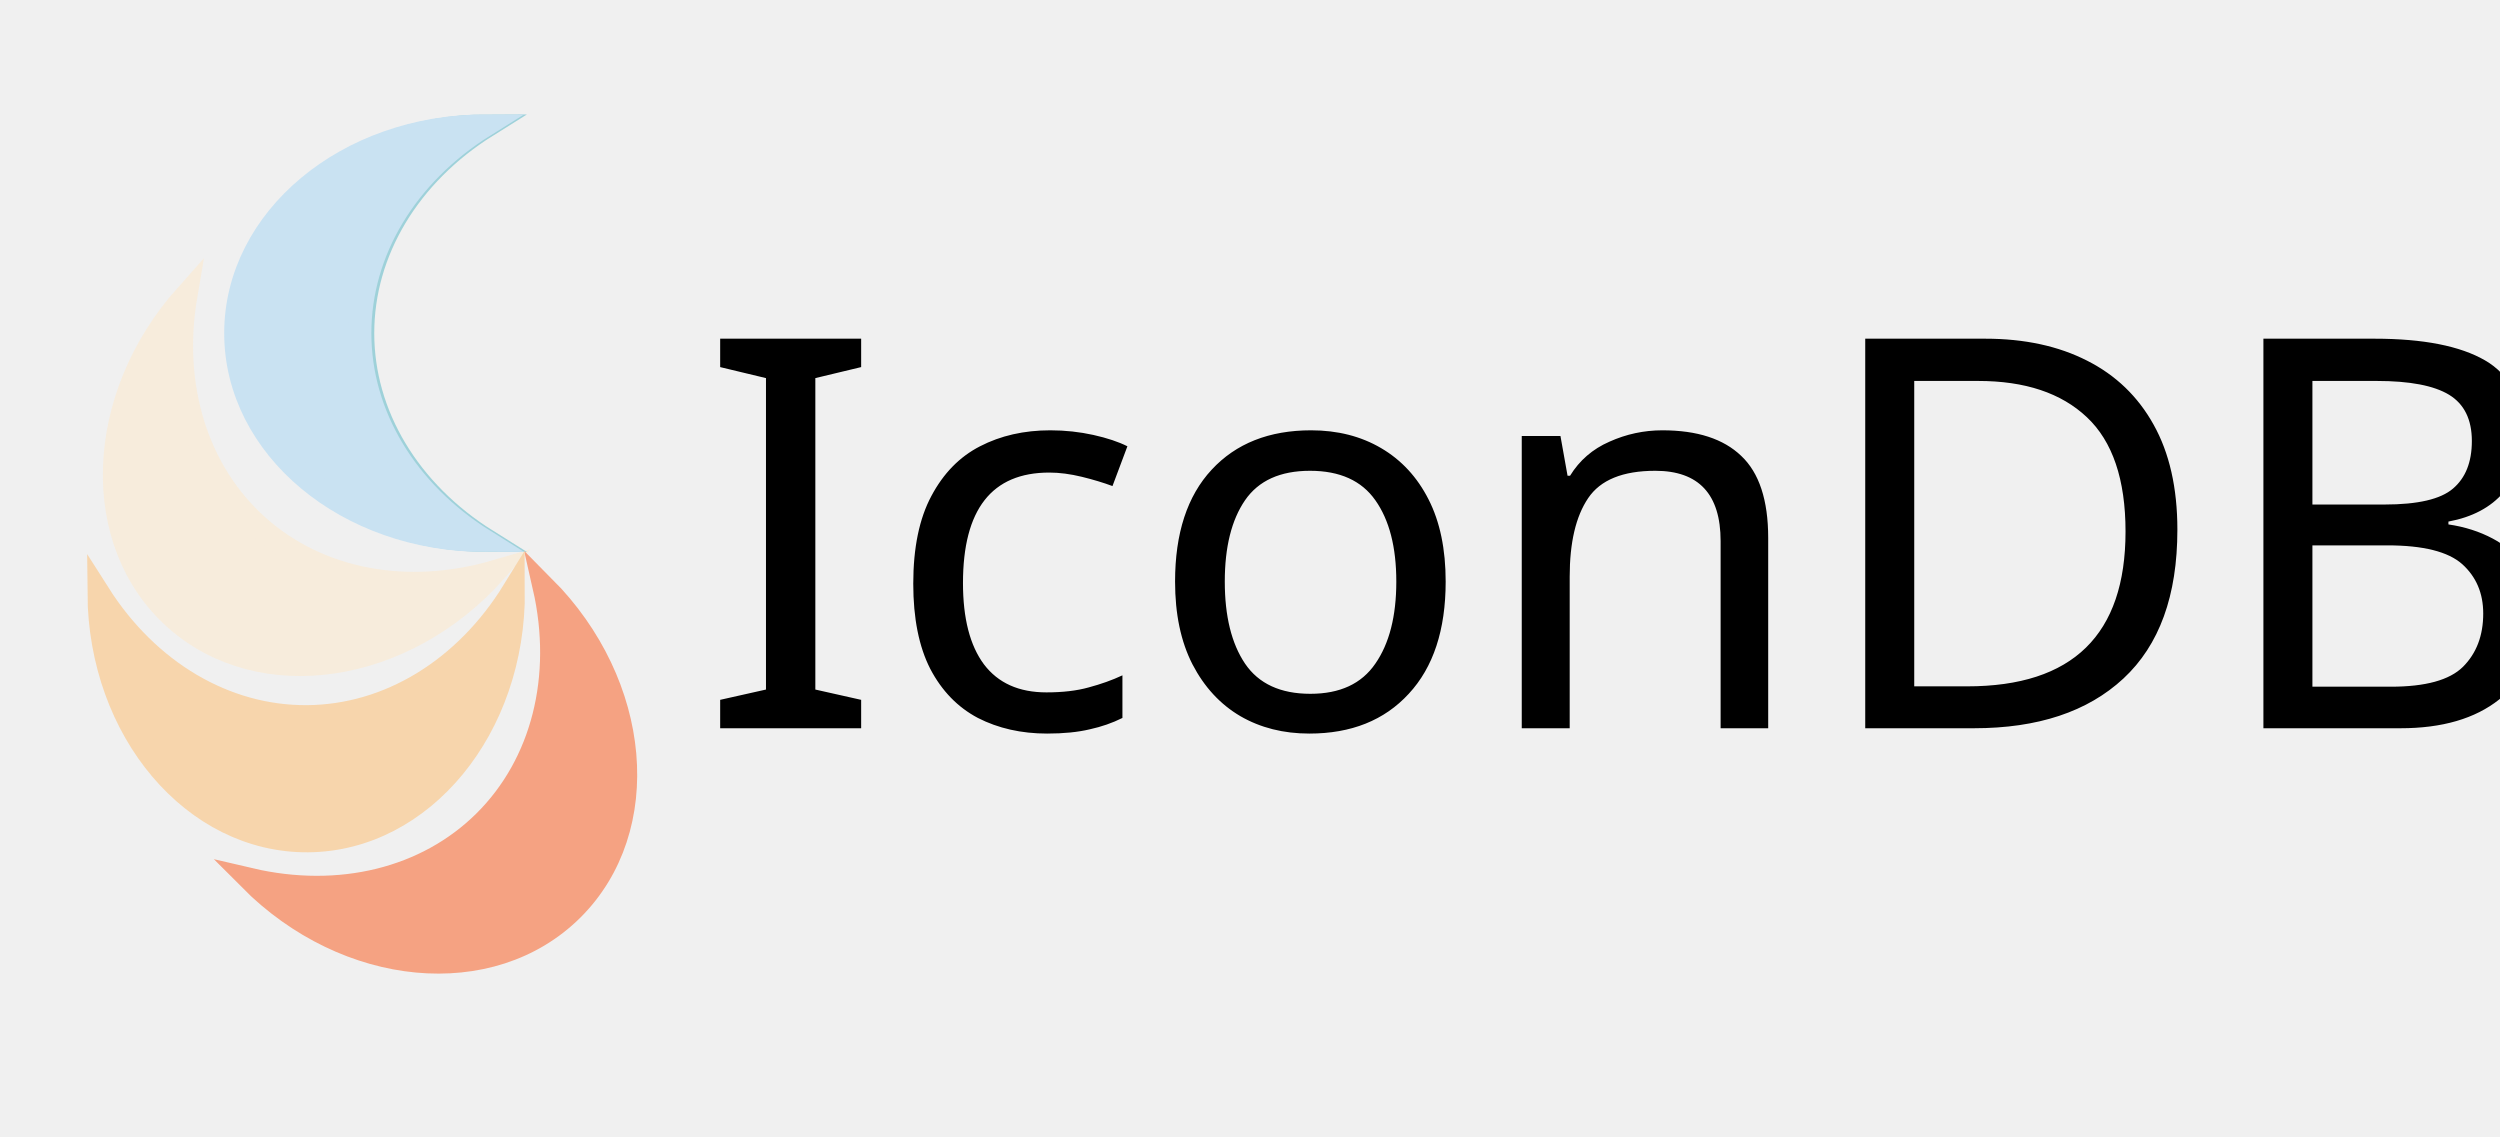
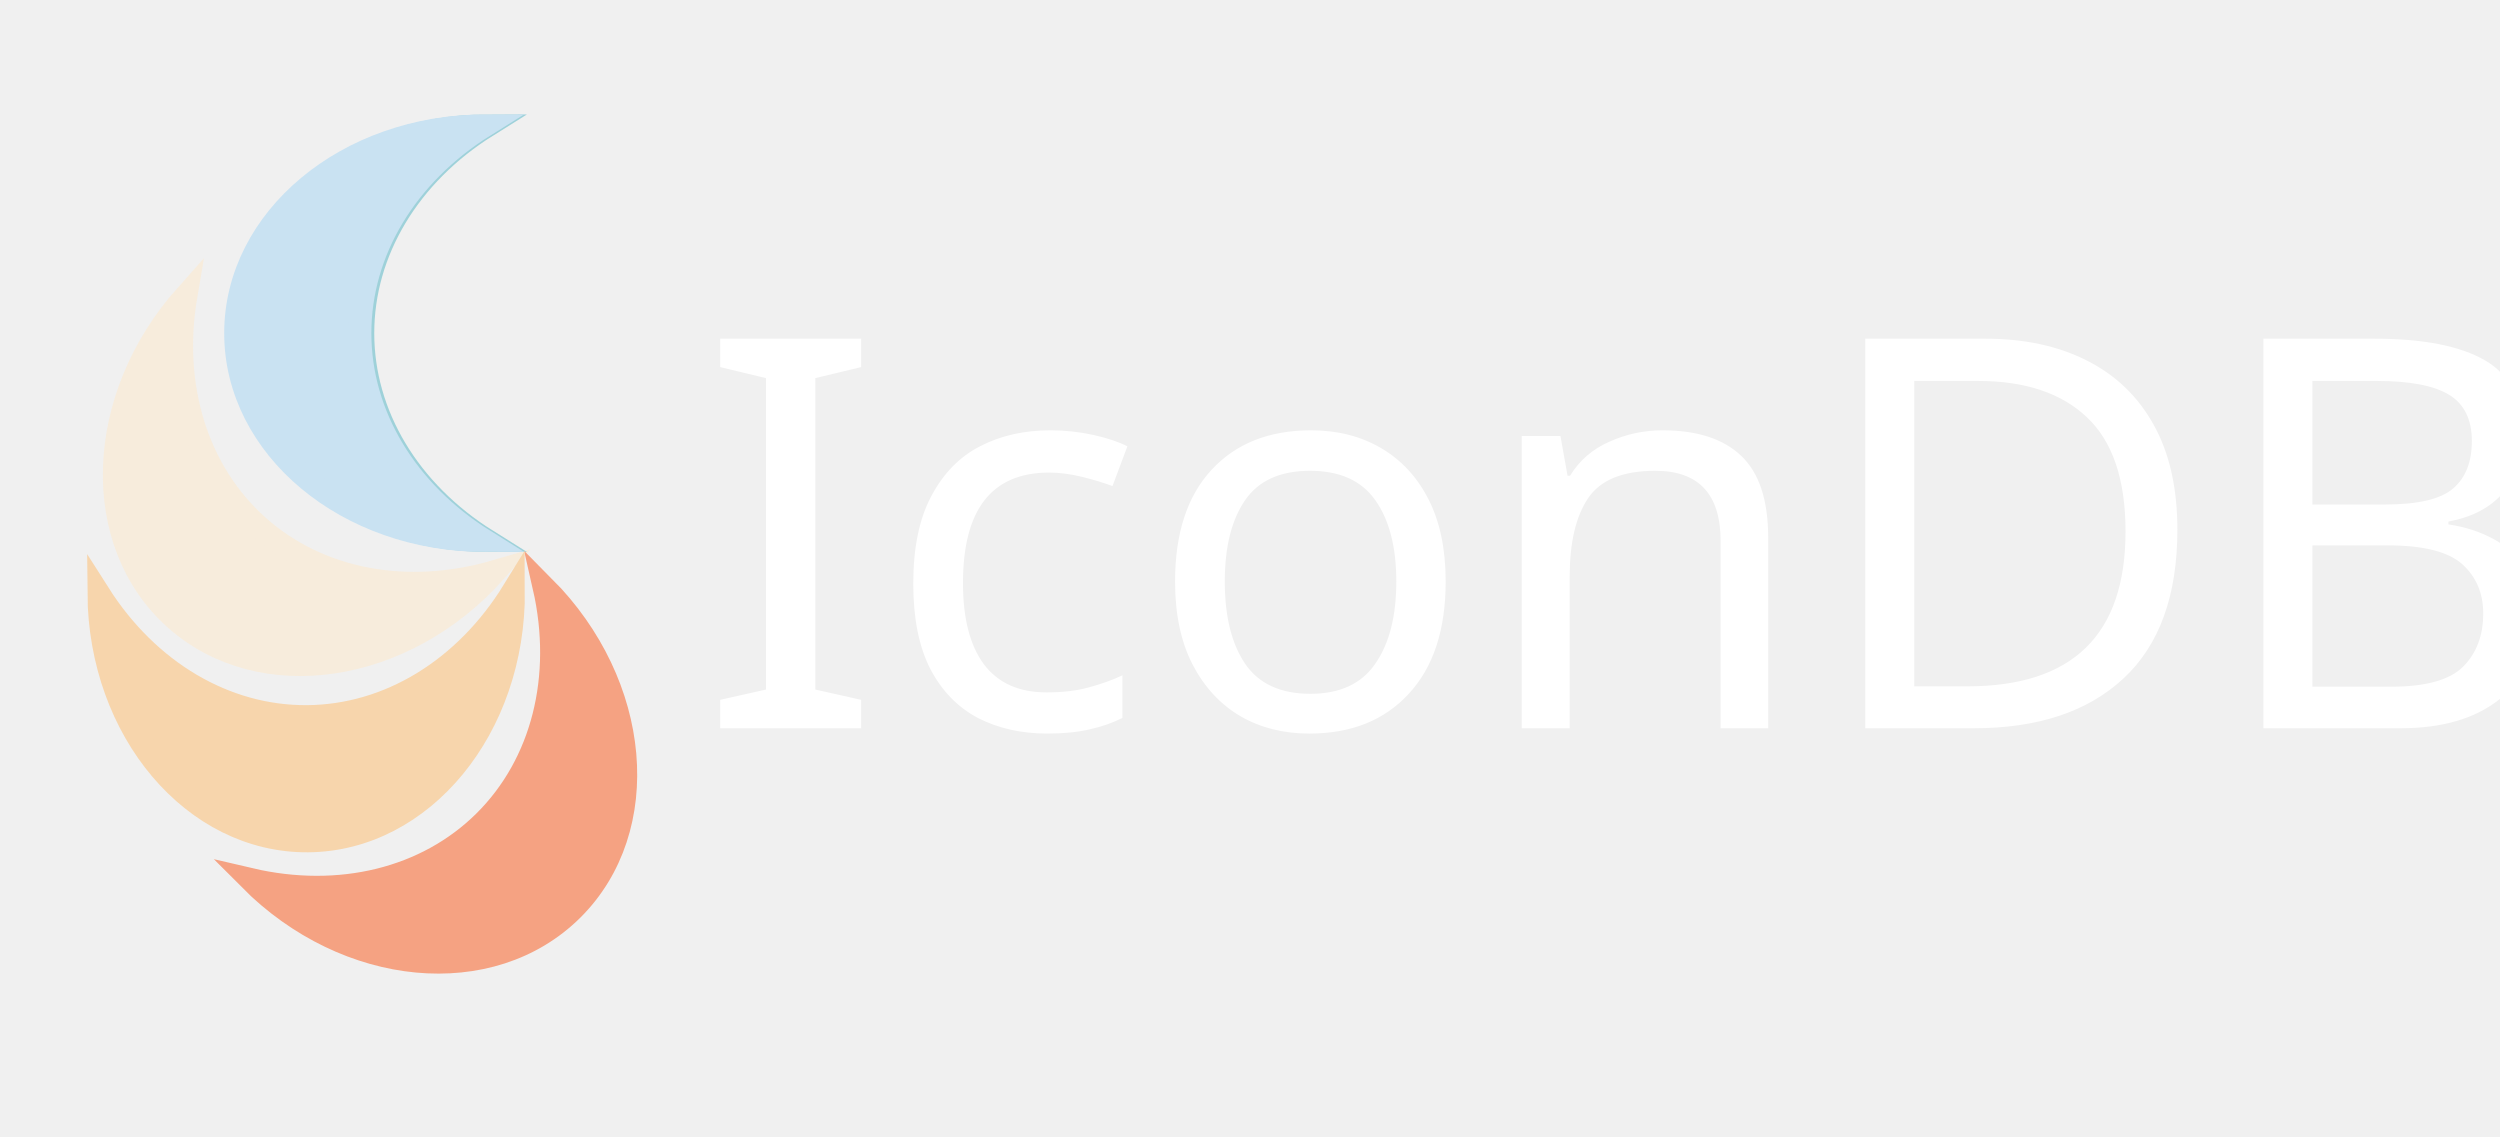
<svg xmlns="http://www.w3.org/2000/svg" width="110" height="50">
  <g>
    <path fill="#fff" stroke="#32320F" opacity="NaN" d="m78.269,-30.577l44.423,0" id="svg_8" />
-     <text xml:space="preserve" text-anchor="start" font-family="'Assistant'" font-size="24" id="svg_1" y="32.043" x="30.733" stroke-width="0" stroke="#000" fill="#000000">IconDB</text>
+     <text xml:space="preserve" text-anchor="start" font-family="'Assistant'" font-size="24" id="svg_1" y="32.043" x="30.733" stroke-width="0" stroke="#000" fill="white">IconDB</text>
    <path transform="rotate(-48.2834 11.3552 23.1506)" stroke="#f7ecdc" id="svg_6" d="m16.83,32.275l0,0c-6.046,0 -10.949,-4.084 -10.949,-9.124c0,-5.039 4.903,-9.124 10.949,-9.124l0,0c-3.446,2.154 -5.474,5.534 -5.474,9.124s2.028,6.97 5.474,9.124z" fill="#f7ecdc" />
    <path stroke="#9ed1d9" id="svg_10" d="m21.441,23.784l0,0c-6.046,0 -10.949,-4.084 -10.949,-9.124c0,-5.039 4.903,-9.124 10.949,-9.124l0,0c-3.446,2.154 -5.474,5.534 -5.474,9.124s2.028,6.97 5.474,9.124z" fill="#9ed1d9" />
    <path transform="rotate(-134.825 21.3236 36.1384)" stroke="#f5a282" id="svg_11" d="m26.798,45.262l0,0c-6.046,0 -10.949,-4.084 -10.949,-9.124c0,-5.039 4.903,-9.124 10.949,-9.124l0,0c-3.446,2.154 -5.474,5.534 -5.474,9.124s2.028,6.97 5.474,9.124z" fill="#f5a282" />
    <path transform="rotate(-90.4203 13.511 31.5267)" stroke="#f7d5ac" id="svg_13" d="m18.985,40.651l0,0c-6.046,0 -10.949,-4.084 -10.949,-9.124c0,-5.039 4.903,-9.124 10.949,-9.124l0,0c-3.446,2.154 -5.474,5.534 -5.474,9.124s2.028,6.97 5.474,9.124z" fill="#f7d5ac" />
    <path stroke="#c9e2f2" id="svg_14" d="m21.314,23.784l0,0c-6.046,0 -10.949,-4.084 -10.949,-9.124c0,-5.039 4.903,-9.124 10.949,-9.124l0,0c-3.446,2.154 -5.474,5.534 -5.474,9.124s2.028,6.97 5.474,9.124z" fill="#c9e2f2" />
  </g>
</svg>
